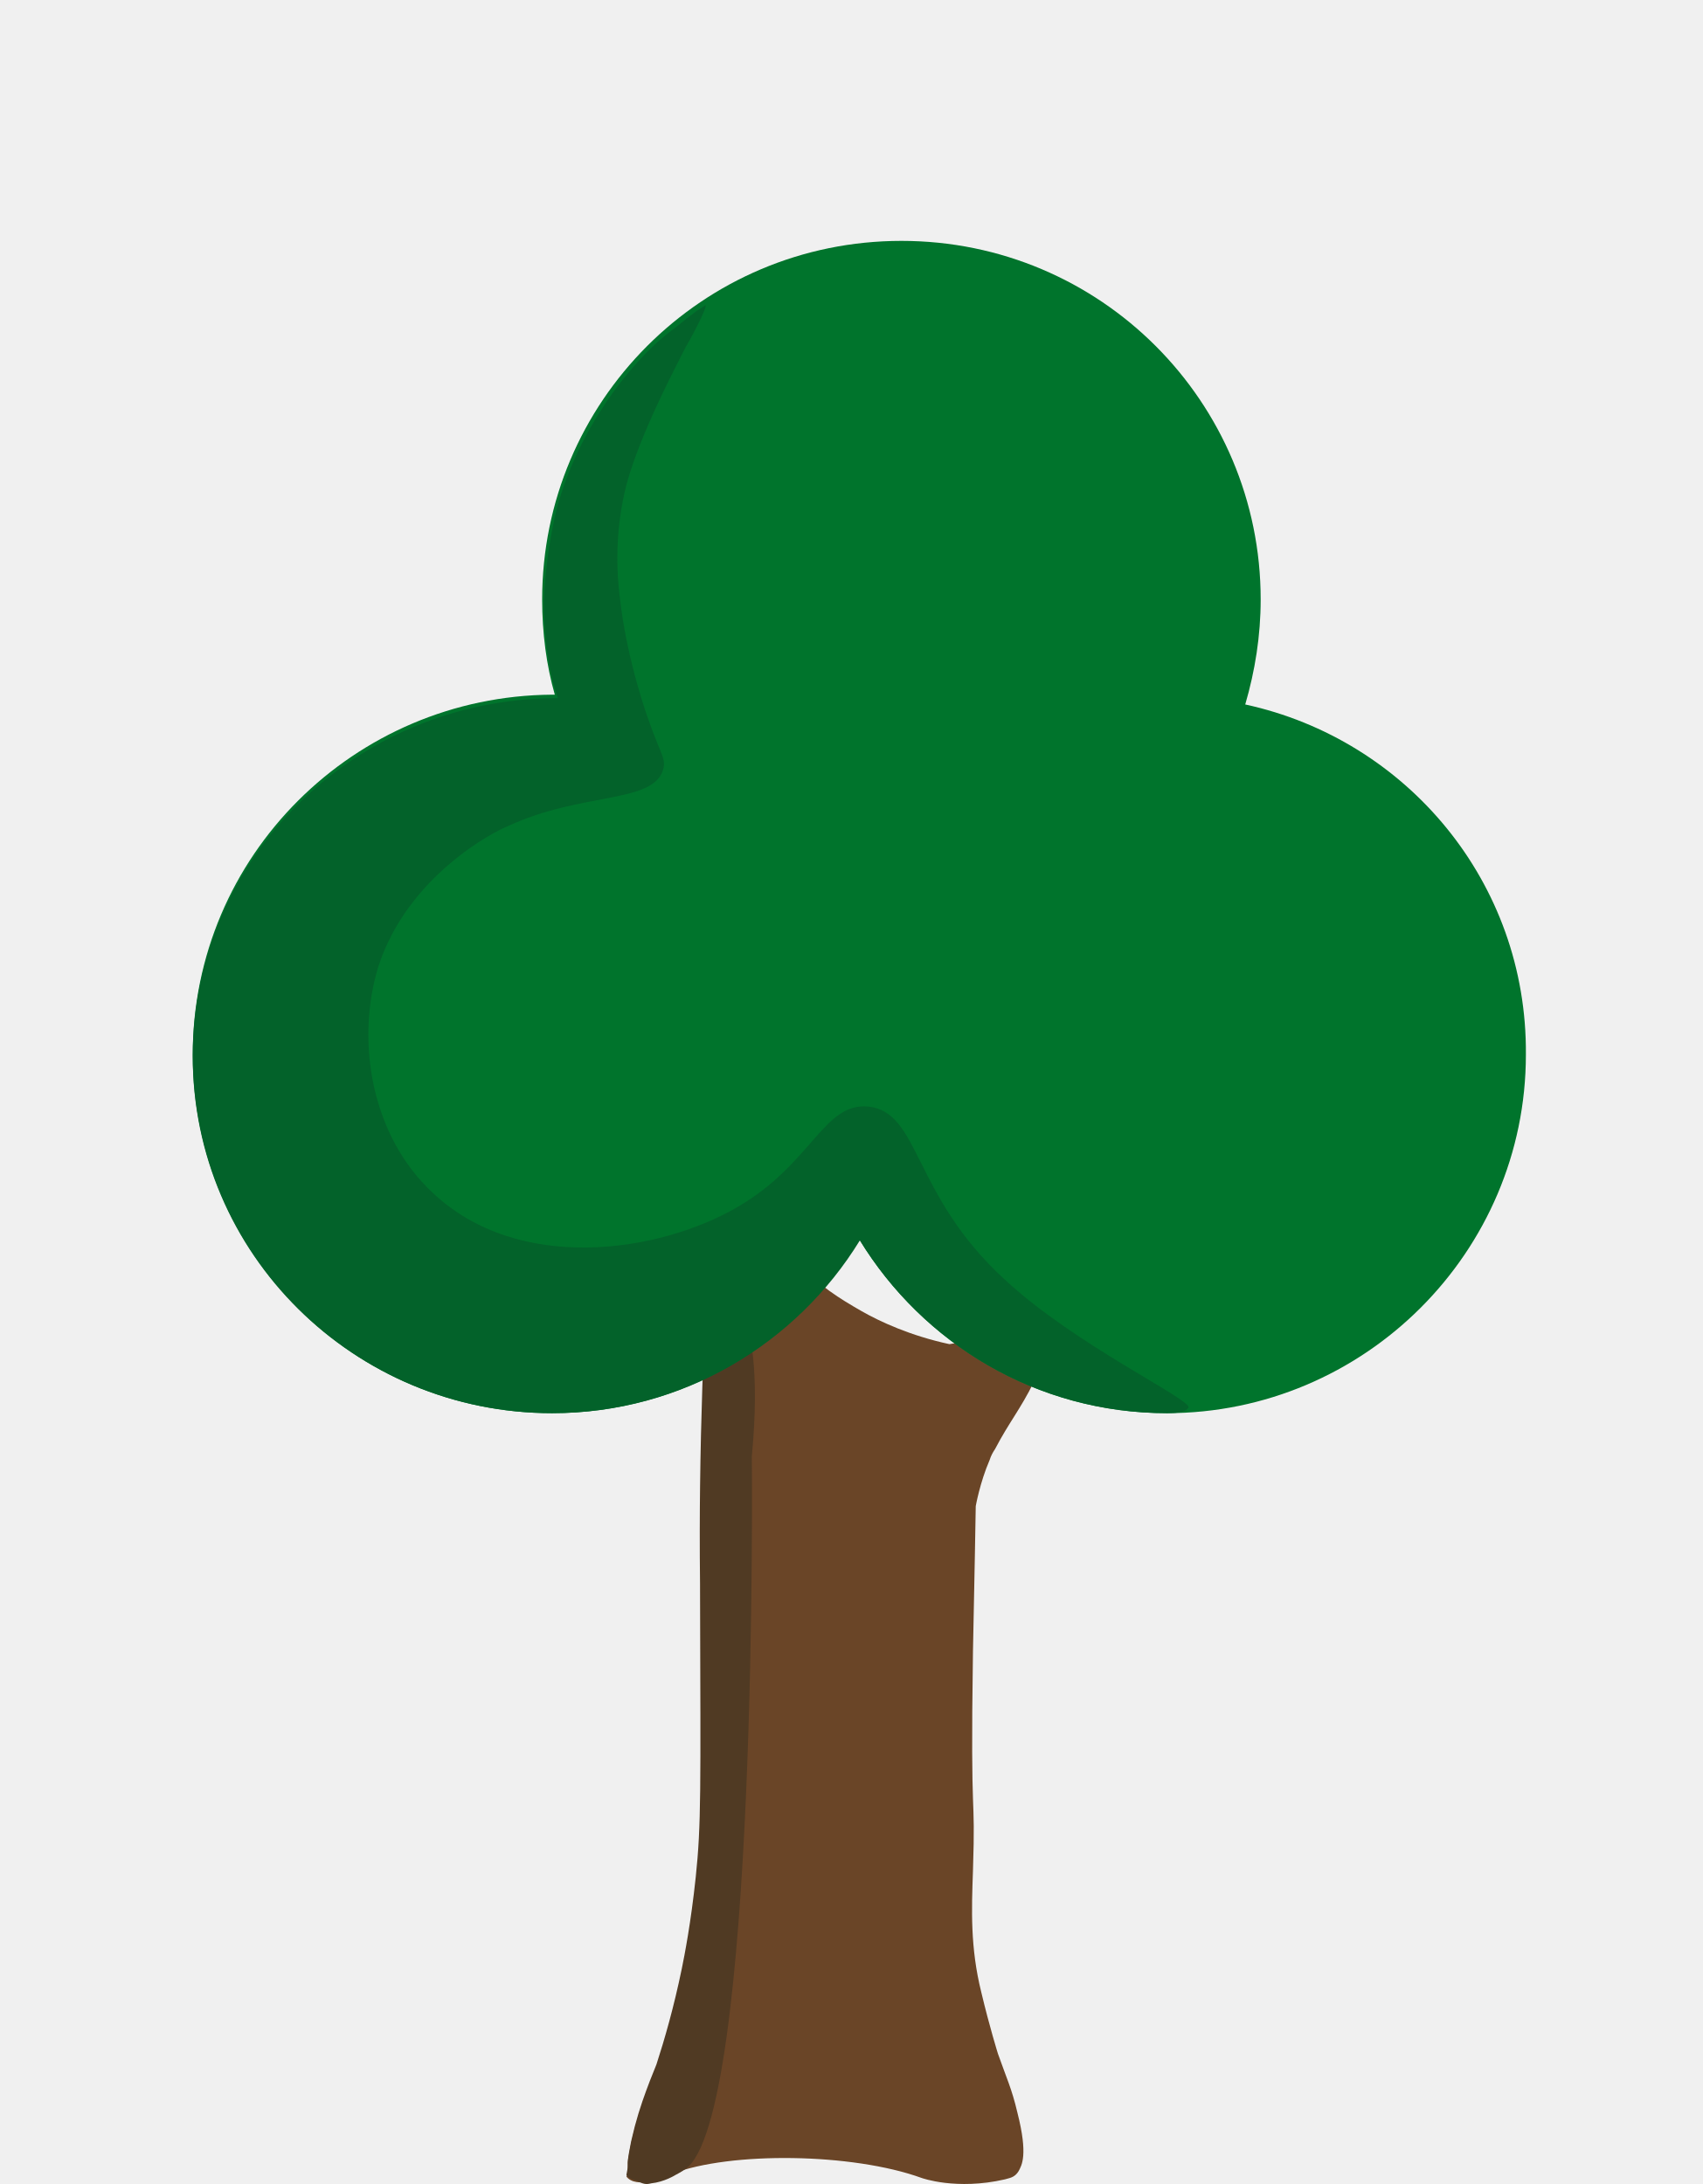
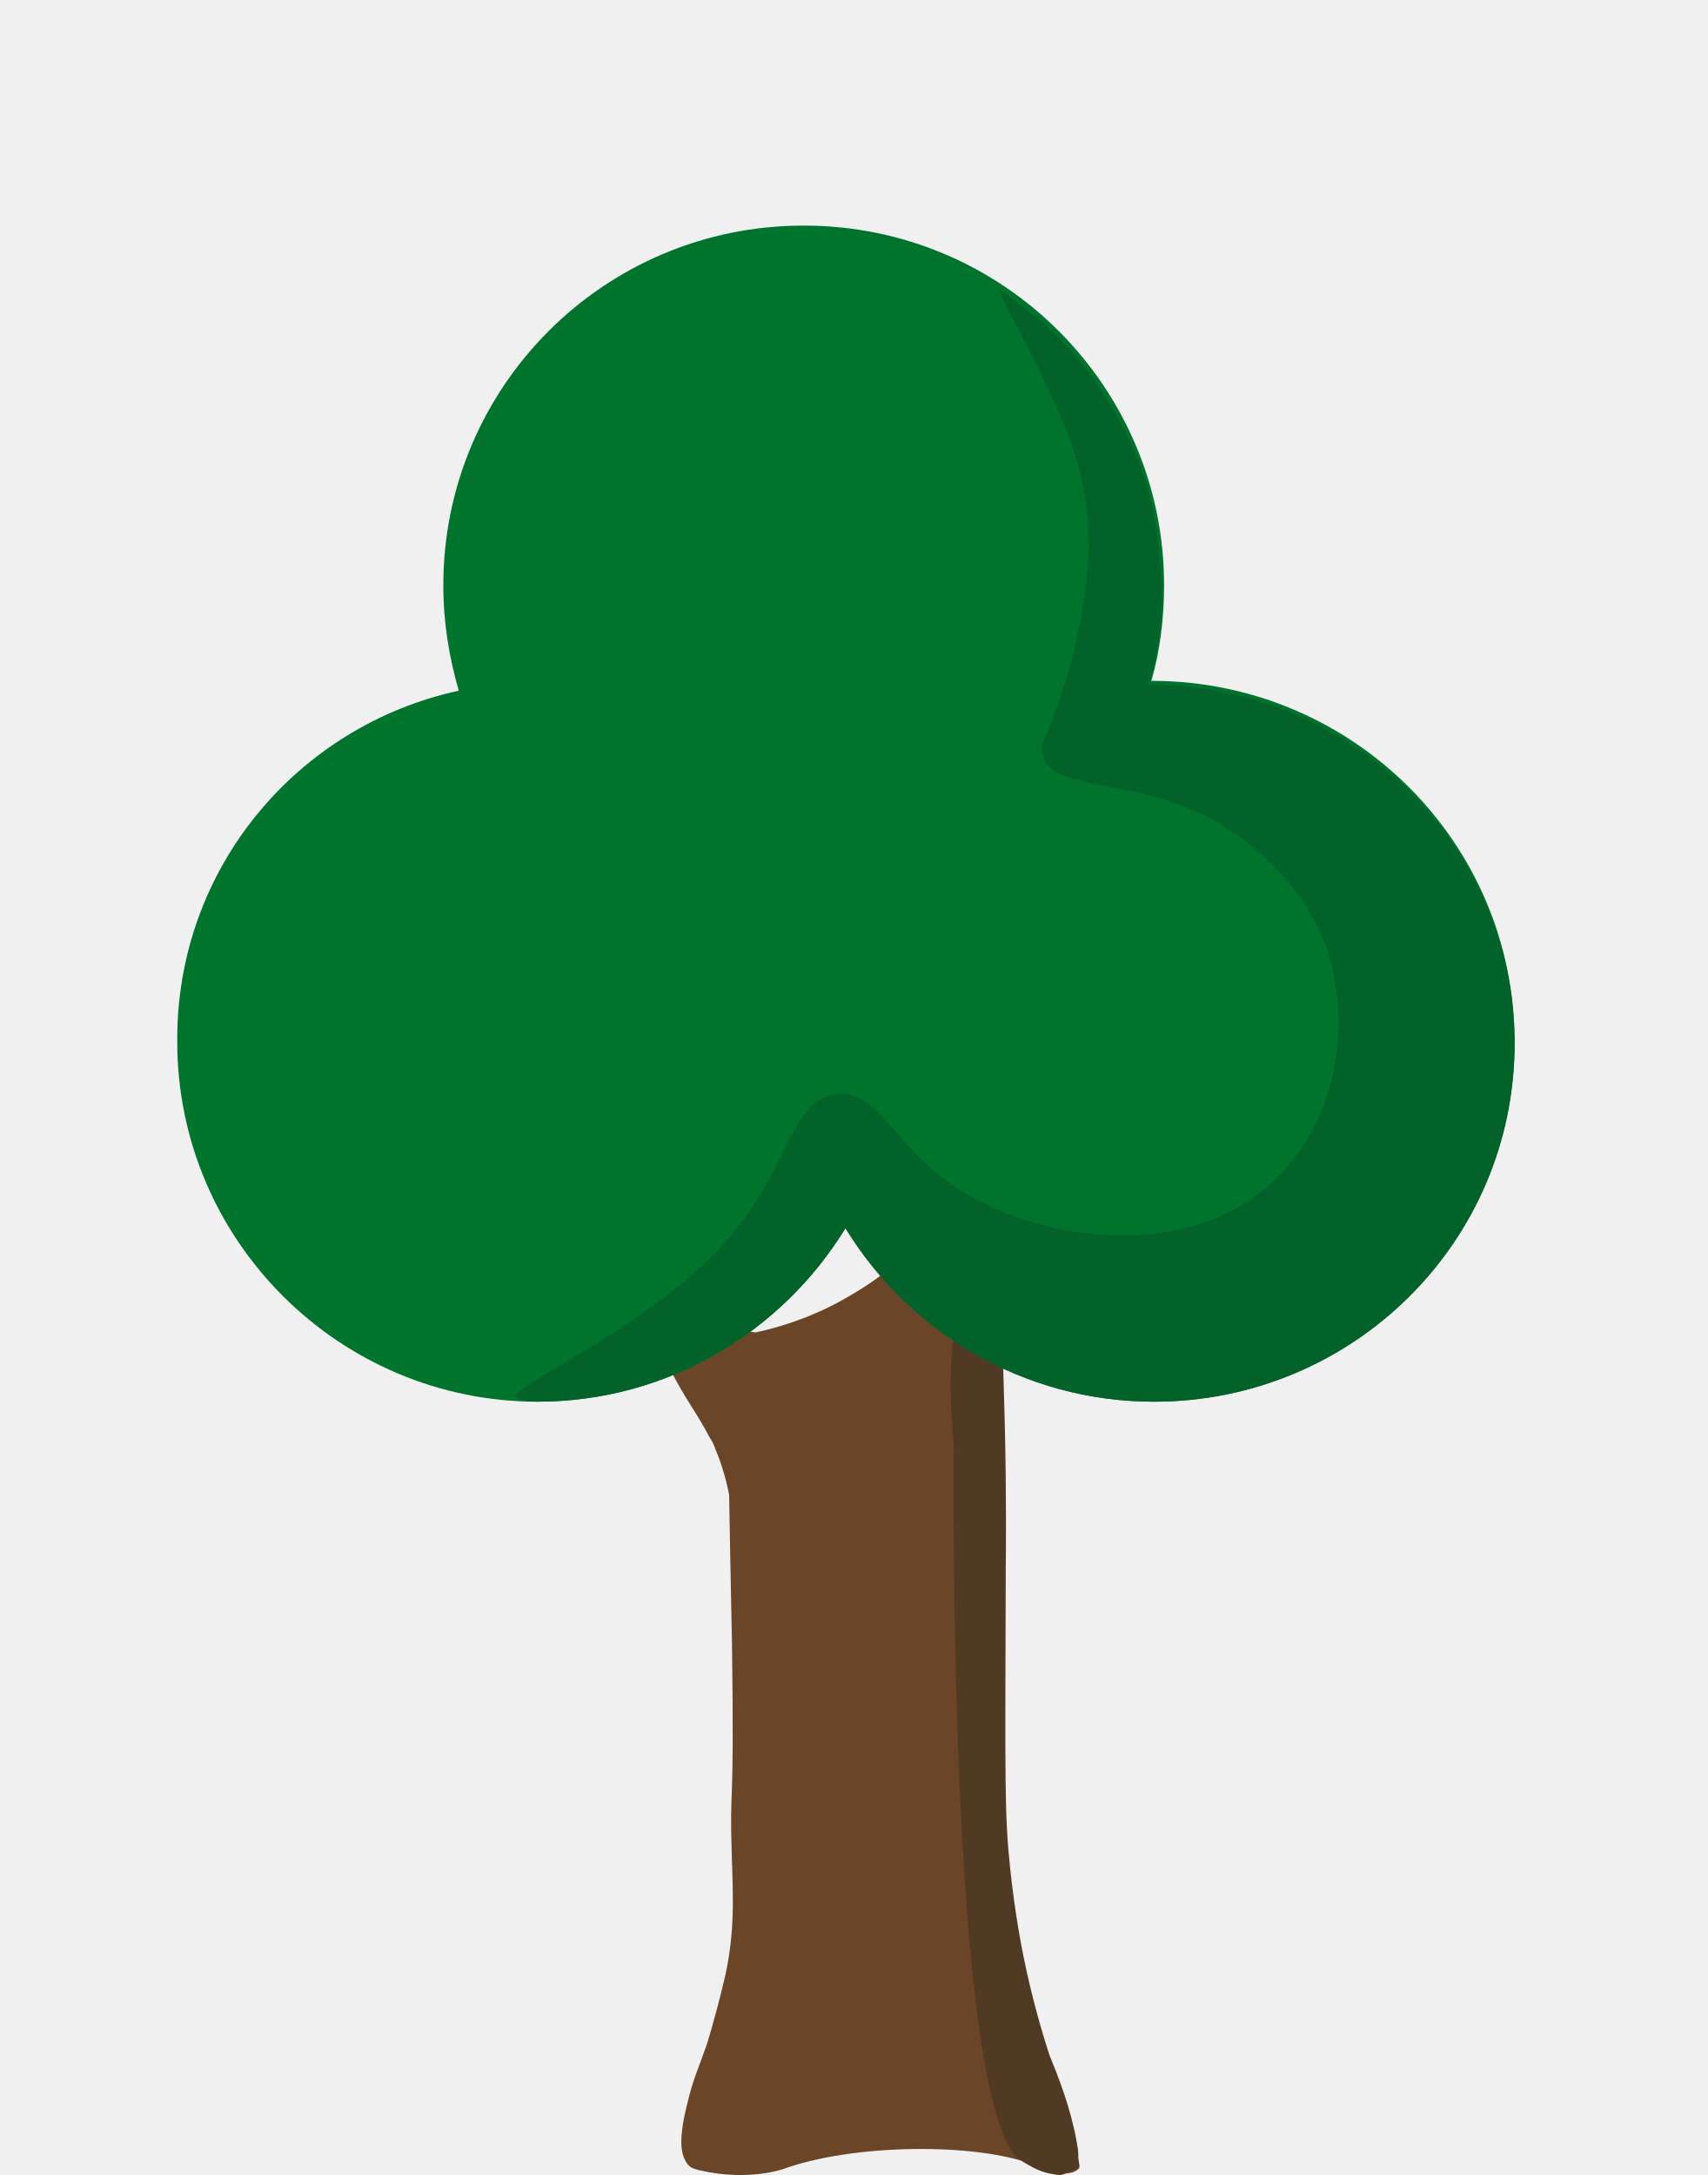
- <svg xmlns="http://www.w3.org/2000/svg" width="106" height="136" viewBox="0 0 106 136" fill="none">
+ <svg xmlns="http://www.w3.org/2000/svg" width="106" height="135" viewBox="0 0 106 135" fill="none">
  <g clip-path="url(#clip0_1508_2632)">
-     <path d="M39.087 134.668C39.345 132.581 40.294 130.058 40.812 128.928C41.675 126.492 42.193 124.144 42.538 122.579C43.056 120.23 43.228 118.404 43.402 116.926C43.833 111.968 43.66 100.835 43.66 99.009C43.66 98.835 43.66 98.748 43.66 98.748C43.487 88.485 44.351 79.091 44.006 75.525C43.919 74.395 43.747 73.351 43.747 73.351C43.574 72.307 43.315 71.525 43.142 70.916C43.142 70.916 42.797 69.698 42.366 67.785C41.934 65.958 41.934 64.48 41.848 62.827C41.761 59.957 42.021 57 42.279 57C42.452 57 42.538 58.218 42.97 61.783C43.487 65.523 43.66 66.393 44.006 67.524C44.351 68.567 44.868 70.22 44.955 70.307C45.213 71.003 45.386 71.525 45.645 72.133C45.732 72.307 45.904 72.742 46.163 73.177C46.421 73.786 47.026 74.917 47.975 76.308C48.579 77.265 49.011 77.874 49.529 78.483C50.91 80.048 52.377 80.918 53.585 81.614C54.793 82.309 56.692 83.179 59.108 83.701C59.712 83.614 60.489 83.44 61.266 83.005C62.56 82.309 63.423 81.266 64.372 80.135C65.408 79.004 66.012 78.135 66.012 78.135C66.444 77.526 66.702 77.265 67.134 76.743C67.566 76.308 68.515 75.264 68.86 75.525C69.292 75.873 68.602 77.7 68.428 78.309C67.998 79.352 67.652 80.135 66.962 81.44C66.53 82.309 66.444 82.309 65.581 83.875C64.977 84.919 64.717 85.441 64.372 85.963C64.372 86.049 64.372 85.962 64.372 86.049C63.509 87.789 62.819 88.572 61.956 90.224C61.783 90.485 61.697 90.659 61.611 90.92C61.007 92.312 60.748 93.79 60.748 93.79C60.748 93.79 60.662 98.922 60.575 102.835C60.402 114.403 60.748 111.098 60.575 116.491C60.489 118.926 60.402 121.274 61.093 124.058C61.611 126.232 62.129 127.884 62.129 127.884C62.647 129.363 62.992 130.058 63.337 131.537C64.027 134.233 63.596 134.842 63.423 135.19C63.164 135.625 62.819 135.625 62.56 135.712C59.54 136.407 57.382 135.625 57.382 135.625C53.067 134.059 45.472 133.973 41.848 135.364C41.33 135.625 39.604 136.321 39 135.538C39.087 135.364 39.087 135.016 39.087 134.668Z" fill="#6A4527" />
-     <path d="M39.084 134.599C39.085 134.567 39.086 134.532 39.091 134.487C39.096 134.446 39.103 134.413 39.108 134.39C39.111 134.366 39.115 134.341 39.118 134.317C39.129 134.24 39.141 134.163 39.153 134.088C39.19 133.864 39.233 133.635 39.282 133.402C39.293 133.353 39.303 133.304 39.314 133.255C39.376 132.98 39.445 132.697 39.521 132.409C39.667 131.859 39.826 131.342 39.992 130.858C40.137 130.44 40.292 130.013 40.46 129.577C40.595 129.226 40.732 128.884 40.87 128.551C41.366 127.026 41.952 124.999 42.451 122.574C42.614 121.78 43.016 119.734 43.315 116.893C43.661 113.6 43.618 111.607 43.584 99.222C43.584 99.194 43.583 98.664 43.583 98.637C43.556 96.242 43.565 94.175 43.585 92.527C43.636 88.319 43.796 83.707 43.922 82.326C43.935 82.189 44.006 81.656 44.006 80.93C44.006 80.32 44.006 80.058 44.006 79.709C44.006 78.488 44.091 78.139 44.091 77.006C44.091 76.57 44.091 75.785 44.006 75C44.176 75.61 44.431 76.395 44.77 77.529C45.449 79.535 46.043 80.843 46.128 81.192C46.722 82.674 47.316 85.291 46.807 90.698C46.807 90.698 47.232 132.037 42.649 135.088C42.394 135.264 42.054 135.438 42.054 135.438C42.054 135.438 41.376 135.873 40.527 135.961C40.527 135.961 40.273 136.049 40.018 135.961C39.99 135.952 39.96 135.942 39.931 135.931C39.864 135.907 39.802 135.882 39.744 135.856C39.712 135.837 39.686 135.824 39.667 135.816C39.637 135.803 39.594 135.787 39.594 135.787C39.555 135.774 39.516 135.761 39.477 135.748C39.435 135.737 39.39 135.722 39.343 135.701C39.326 135.694 39.31 135.687 39.295 135.679C39.281 135.672 39.267 135.665 39.253 135.657C39.219 135.638 39.189 135.618 39.162 135.598C39.132 135.577 39.1 135.549 39.066 135.515C39.04 135.488 39.018 135.462 39 135.438C39.026 135.29 39.053 135.141 39.079 134.993C39.081 134.941 39.082 134.899 39.083 134.872C39.085 134.78 39.082 134.726 39.084 134.599Z" fill="#503A23" />
-     <path d="M77.526 43.868C78.137 41.775 78.487 39.595 78.487 37.327C78.487 25.03 68.527 15 56.121 15C43.715 15 33.754 25.03 33.754 37.327C33.754 39.42 34.017 41.426 34.541 43.258C34.453 43.258 34.453 43.258 34.367 43.258C22.047 43.345 12 53.288 12 65.672C12 78.057 22.047 88 34.367 88C42.491 88 49.568 83.639 53.5 77.185C57.431 83.639 64.508 88 72.633 88C84.952 88 94.999 77.97 94.999 65.672C95.087 54.945 87.573 46.049 77.526 43.868Z" fill="#00742C" />
-     <path d="M43.916 19C43.916 19 43.829 19.087 43.392 19.347C42.693 19.868 42.605 19.955 42.605 19.955C42.081 20.389 41.468 20.823 41.293 20.996C40.856 21.343 37.621 24.121 35.522 29.155C34.998 30.456 34.648 31.585 34.472 32.539C34.472 32.539 33.948 34.796 33.861 37.574C33.861 38.528 33.948 39.309 33.948 39.309C34.036 40.785 34.298 42.173 34.735 43.475C34.648 43.475 34.648 43.475 34.56 43.475C22.056 43.562 12 53.456 12 65.781C12 78.106 22.056 88 34.386 88C42.517 88 49.6 83.66 53.535 77.238C57.47 83.66 64.553 88 72.685 88C73.822 88 73.909 87.74 73.997 87.653C74.171 87.132 66.914 83.747 62.542 79.668C56.771 74.373 57.295 69.253 54.06 68.906C51.261 68.645 50.562 72.464 45.928 75.155C41.031 78.019 32.287 79.321 26.953 74.287C23.105 70.728 22.143 64.826 23.543 60.226C25.378 54.498 30.888 51.721 31.587 51.46C36.221 49.29 40.681 50.072 41.293 47.902C41.468 47.208 41.119 46.947 40.419 44.951C40.419 44.951 39.02 41.219 38.583 37.139C38.408 35.751 38.233 33.147 39.02 30.109C39.894 26.985 41.818 23.34 42.693 21.604C42.867 21.343 44.092 19.087 43.916 19Z" fill="#03622A" />
+     <path d="M66.913 133.67C66.655 131.583 65.706 129.06 65.188 127.93C64.325 125.494 63.807 123.146 63.462 121.581C62.944 119.232 62.772 117.406 62.598 115.928C62.167 110.97 62.34 99.837 62.34 98.01C62.34 97.837 62.34 97.75 62.34 97.75C62.513 87.487 61.649 78.093 61.994 74.527C62.081 73.397 62.253 72.353 62.253 72.353C62.426 71.309 62.685 70.527 62.858 69.918C62.858 69.918 63.203 68.7 63.634 66.787C64.066 64.96 64.066 63.482 64.152 61.829C64.239 58.959 63.979 56.002 63.721 56.002C63.548 56.002 63.462 57.219 63.03 60.785C62.513 64.525 62.34 65.395 61.994 66.526C61.649 67.569 61.132 69.222 61.045 69.309C60.787 70.005 60.614 70.527 60.355 71.135C60.268 71.309 60.096 71.744 59.837 72.179C59.579 72.788 58.974 73.919 58.025 75.31C57.421 76.267 56.989 76.876 56.471 77.485C55.09 79.05 53.623 79.92 52.415 80.616C51.207 81.311 49.308 82.181 46.892 82.703C46.288 82.616 45.511 82.442 44.734 82.007C43.44 81.311 42.577 80.268 41.628 79.137C40.592 78.006 39.988 77.137 39.988 77.137C39.556 76.528 39.298 76.267 38.866 75.745C38.434 75.31 37.485 74.266 37.14 74.527C36.708 74.875 37.398 76.702 37.572 77.311C38.002 78.354 38.348 79.137 39.038 80.442C39.47 81.311 39.556 81.311 40.419 82.877C41.023 83.921 41.283 84.442 41.628 84.964C41.628 85.051 41.628 84.964 41.628 85.051C42.491 86.791 43.181 87.574 44.044 89.226C44.217 89.487 44.303 89.661 44.389 89.922C44.993 91.314 45.252 92.792 45.252 92.792C45.252 92.792 45.338 97.924 45.425 101.837C45.598 113.405 45.252 110.1 45.425 115.493C45.511 117.928 45.598 120.276 44.907 123.06C44.389 125.234 43.871 126.886 43.871 126.886C43.353 128.365 43.008 129.06 42.663 130.539C41.973 133.235 42.404 133.844 42.577 134.192C42.836 134.627 43.181 134.627 43.44 134.714C46.46 135.409 48.618 134.627 48.618 134.627C52.933 133.061 60.528 132.975 64.152 134.366C64.67 134.627 66.396 135.323 67 134.54C66.913 134.366 66.913 134.018 66.913 133.67Z" fill="#6A4527" />
+     <path d="M66.915 133.601C66.915 133.569 66.914 133.534 66.909 133.489C66.904 133.448 66.897 133.414 66.892 133.392C66.889 133.368 66.885 133.343 66.882 133.319C66.871 133.241 66.859 133.165 66.847 133.09C66.81 132.866 66.767 132.637 66.718 132.404C66.707 132.355 66.697 132.306 66.686 132.257C66.624 131.982 66.555 131.699 66.479 131.411C66.333 130.861 66.174 130.344 66.008 129.86C65.863 129.442 65.707 129.015 65.54 128.579C65.405 128.228 65.268 127.886 65.13 127.553C64.634 126.028 64.048 124.001 63.549 121.576C63.386 120.782 62.984 118.736 62.685 115.895C62.339 112.602 62.382 110.609 62.416 98.224C62.416 98.196 62.417 97.666 62.417 97.639C62.444 95.244 62.435 93.177 62.415 91.529C62.364 87.321 62.204 82.71 62.078 81.328C62.065 81.191 61.994 80.658 61.994 79.932C61.994 79.322 61.994 79.06 61.994 78.711C61.994 77.49 61.909 77.141 61.909 76.008C61.909 75.572 61.909 74.787 61.994 74.002C61.824 74.612 61.569 75.397 61.23 76.531C60.551 78.537 59.957 79.845 59.872 80.194C59.278 81.677 58.684 84.293 59.193 89.7C59.193 89.7 58.768 131.039 63.351 134.09C63.606 134.266 63.946 134.44 63.946 134.44C63.946 134.44 64.624 134.875 65.473 134.963C65.473 134.963 65.727 135.051 65.982 134.963C66.01 134.954 66.04 134.944 66.07 134.933C66.136 134.909 66.198 134.884 66.256 134.858C66.288 134.839 66.314 134.826 66.333 134.818C66.363 134.805 66.406 134.789 66.406 134.789C66.445 134.776 66.484 134.763 66.523 134.75C66.565 134.739 66.61 134.724 66.657 134.703C66.674 134.696 66.69 134.689 66.705 134.681C66.719 134.674 66.733 134.667 66.747 134.659C66.781 134.64 66.811 134.62 66.838 134.6C66.868 134.578 66.9 134.551 66.934 134.517C66.96 134.49 66.982 134.464 67 134.44C66.974 134.292 66.948 134.143 66.921 133.995C66.919 133.943 66.918 133.901 66.917 133.874C66.915 133.782 66.918 133.728 66.915 133.601Z" fill="#503A23" />
+     <path d="M28.474 42.87C27.863 40.777 27.513 38.597 27.513 36.329C27.513 24.032 37.473 14.002 49.879 14.002C62.285 14.002 72.246 24.032 72.246 36.329C72.246 38.422 71.983 40.428 71.459 42.26C71.547 42.26 71.547 42.26 71.633 42.26C83.953 42.347 94 52.29 94 64.674C94 77.059 83.953 87.002 71.633 87.002C63.509 87.002 56.432 82.641 52.5 76.187C48.569 82.641 41.492 87.002 33.367 87.002C21.048 87.002 11.001 76.972 11.001 64.674C10.913 53.947 18.427 45.051 28.474 42.87Z" fill="#00742C" />
+     <path d="M62.084 18.002C62.084 18.002 62.171 18.089 62.608 18.349C63.307 18.87 63.395 18.957 63.395 18.957C63.919 19.39 64.532 19.825 64.707 19.998C65.144 20.345 68.379 23.123 70.478 28.157C71.002 29.459 71.352 30.587 71.528 31.541C71.528 31.541 72.052 33.798 72.139 36.575C72.139 37.53 72.052 38.311 72.052 38.311C71.964 39.787 71.702 41.175 71.265 42.477C71.352 42.477 71.352 42.477 71.44 42.477C83.944 42.564 94 52.458 94 64.783C94 77.108 83.944 87.002 71.614 87.002C63.483 87.002 56.4 82.662 52.465 76.24C48.53 82.662 41.447 87.002 33.315 87.002C32.178 87.002 32.091 86.741 32.003 86.655C31.829 86.134 39.086 82.749 43.458 78.67C49.229 73.375 48.705 68.255 51.94 67.907C54.739 67.647 55.438 71.466 60.072 74.157C64.969 77.021 73.713 78.323 79.047 73.289C82.895 69.73 83.856 63.828 82.457 59.228C80.621 53.5 75.112 50.723 74.413 50.462C69.778 48.292 65.319 49.074 64.707 46.904C64.532 46.209 64.881 45.949 65.581 43.953C65.581 43.953 66.98 40.221 67.418 36.142C67.592 34.753 67.767 32.149 66.98 29.111C66.106 25.987 64.183 22.341 63.307 20.606C63.133 20.345 61.908 18.089 62.084 18.002Z" fill="#03622A" />
  </g>
  <defs>
    <clipPath id="clip0_1508_2632">
-       <rect width="106" height="135" fill="white" transform="translate(0 0.998047)" />
+       <rect width="106" height="135" fill="white" transform="matrix(-1 0 0 1 106 0)" />
    </clipPath>
  </defs>
</svg>
